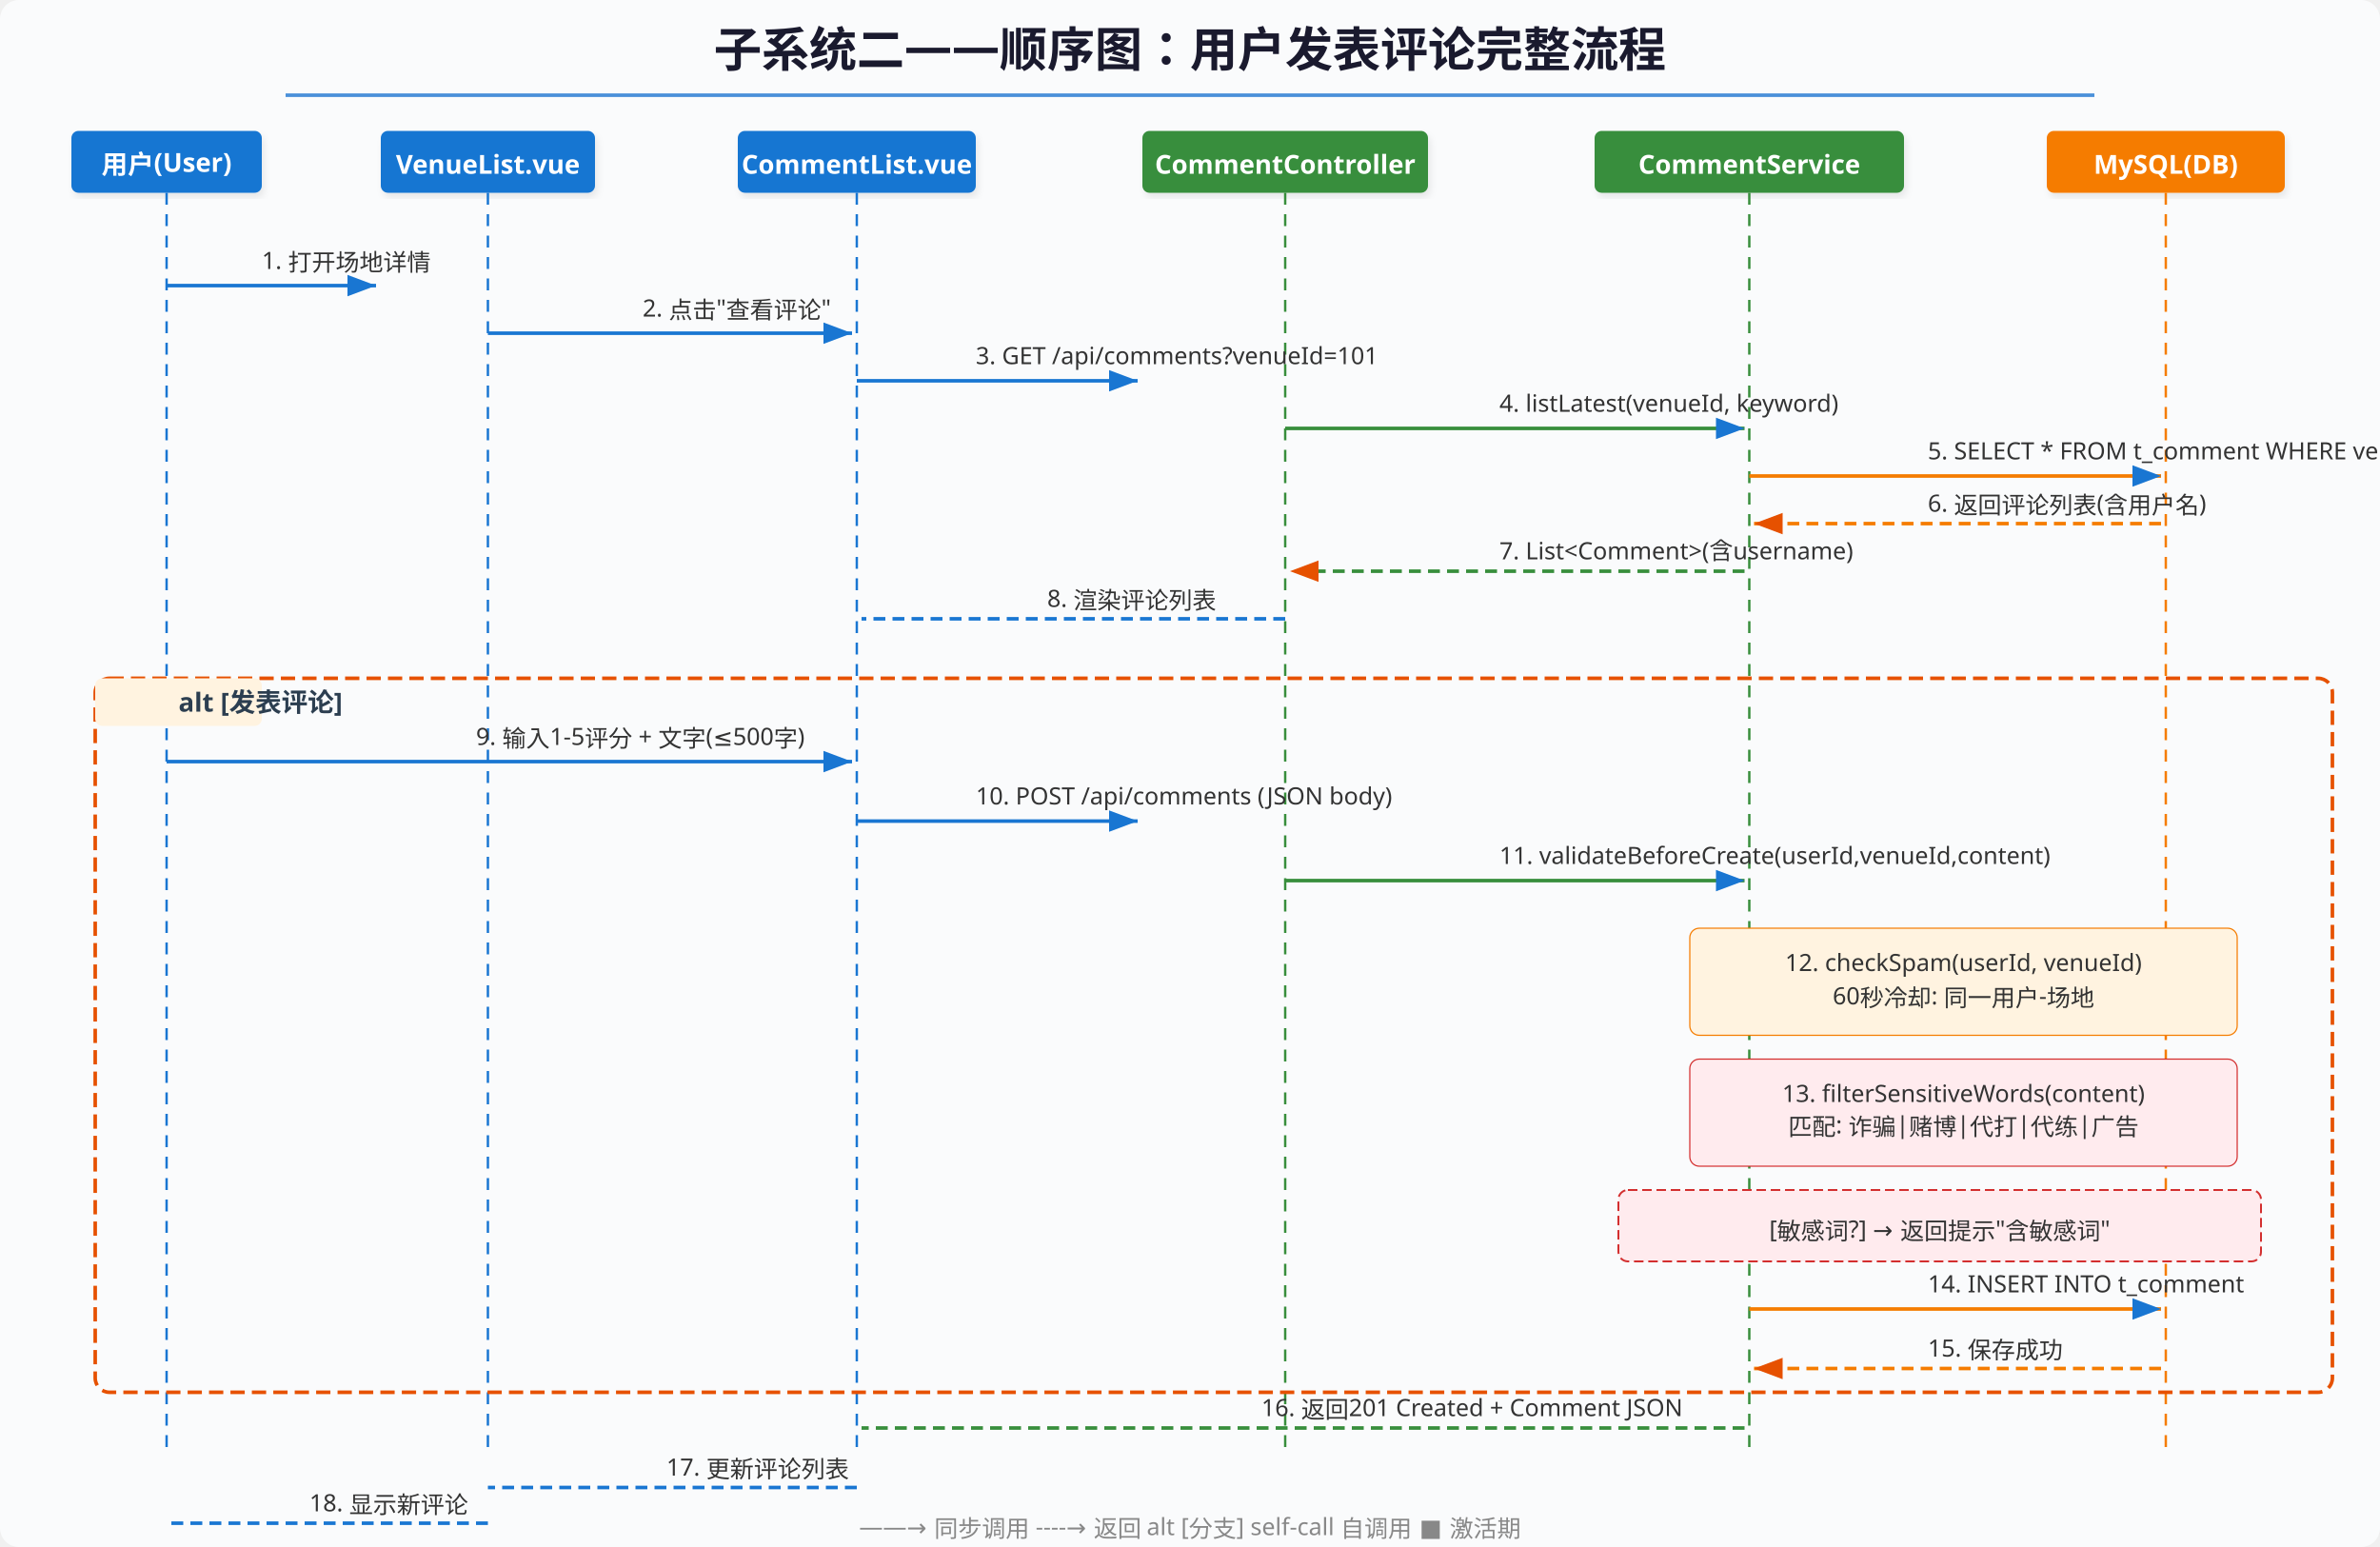
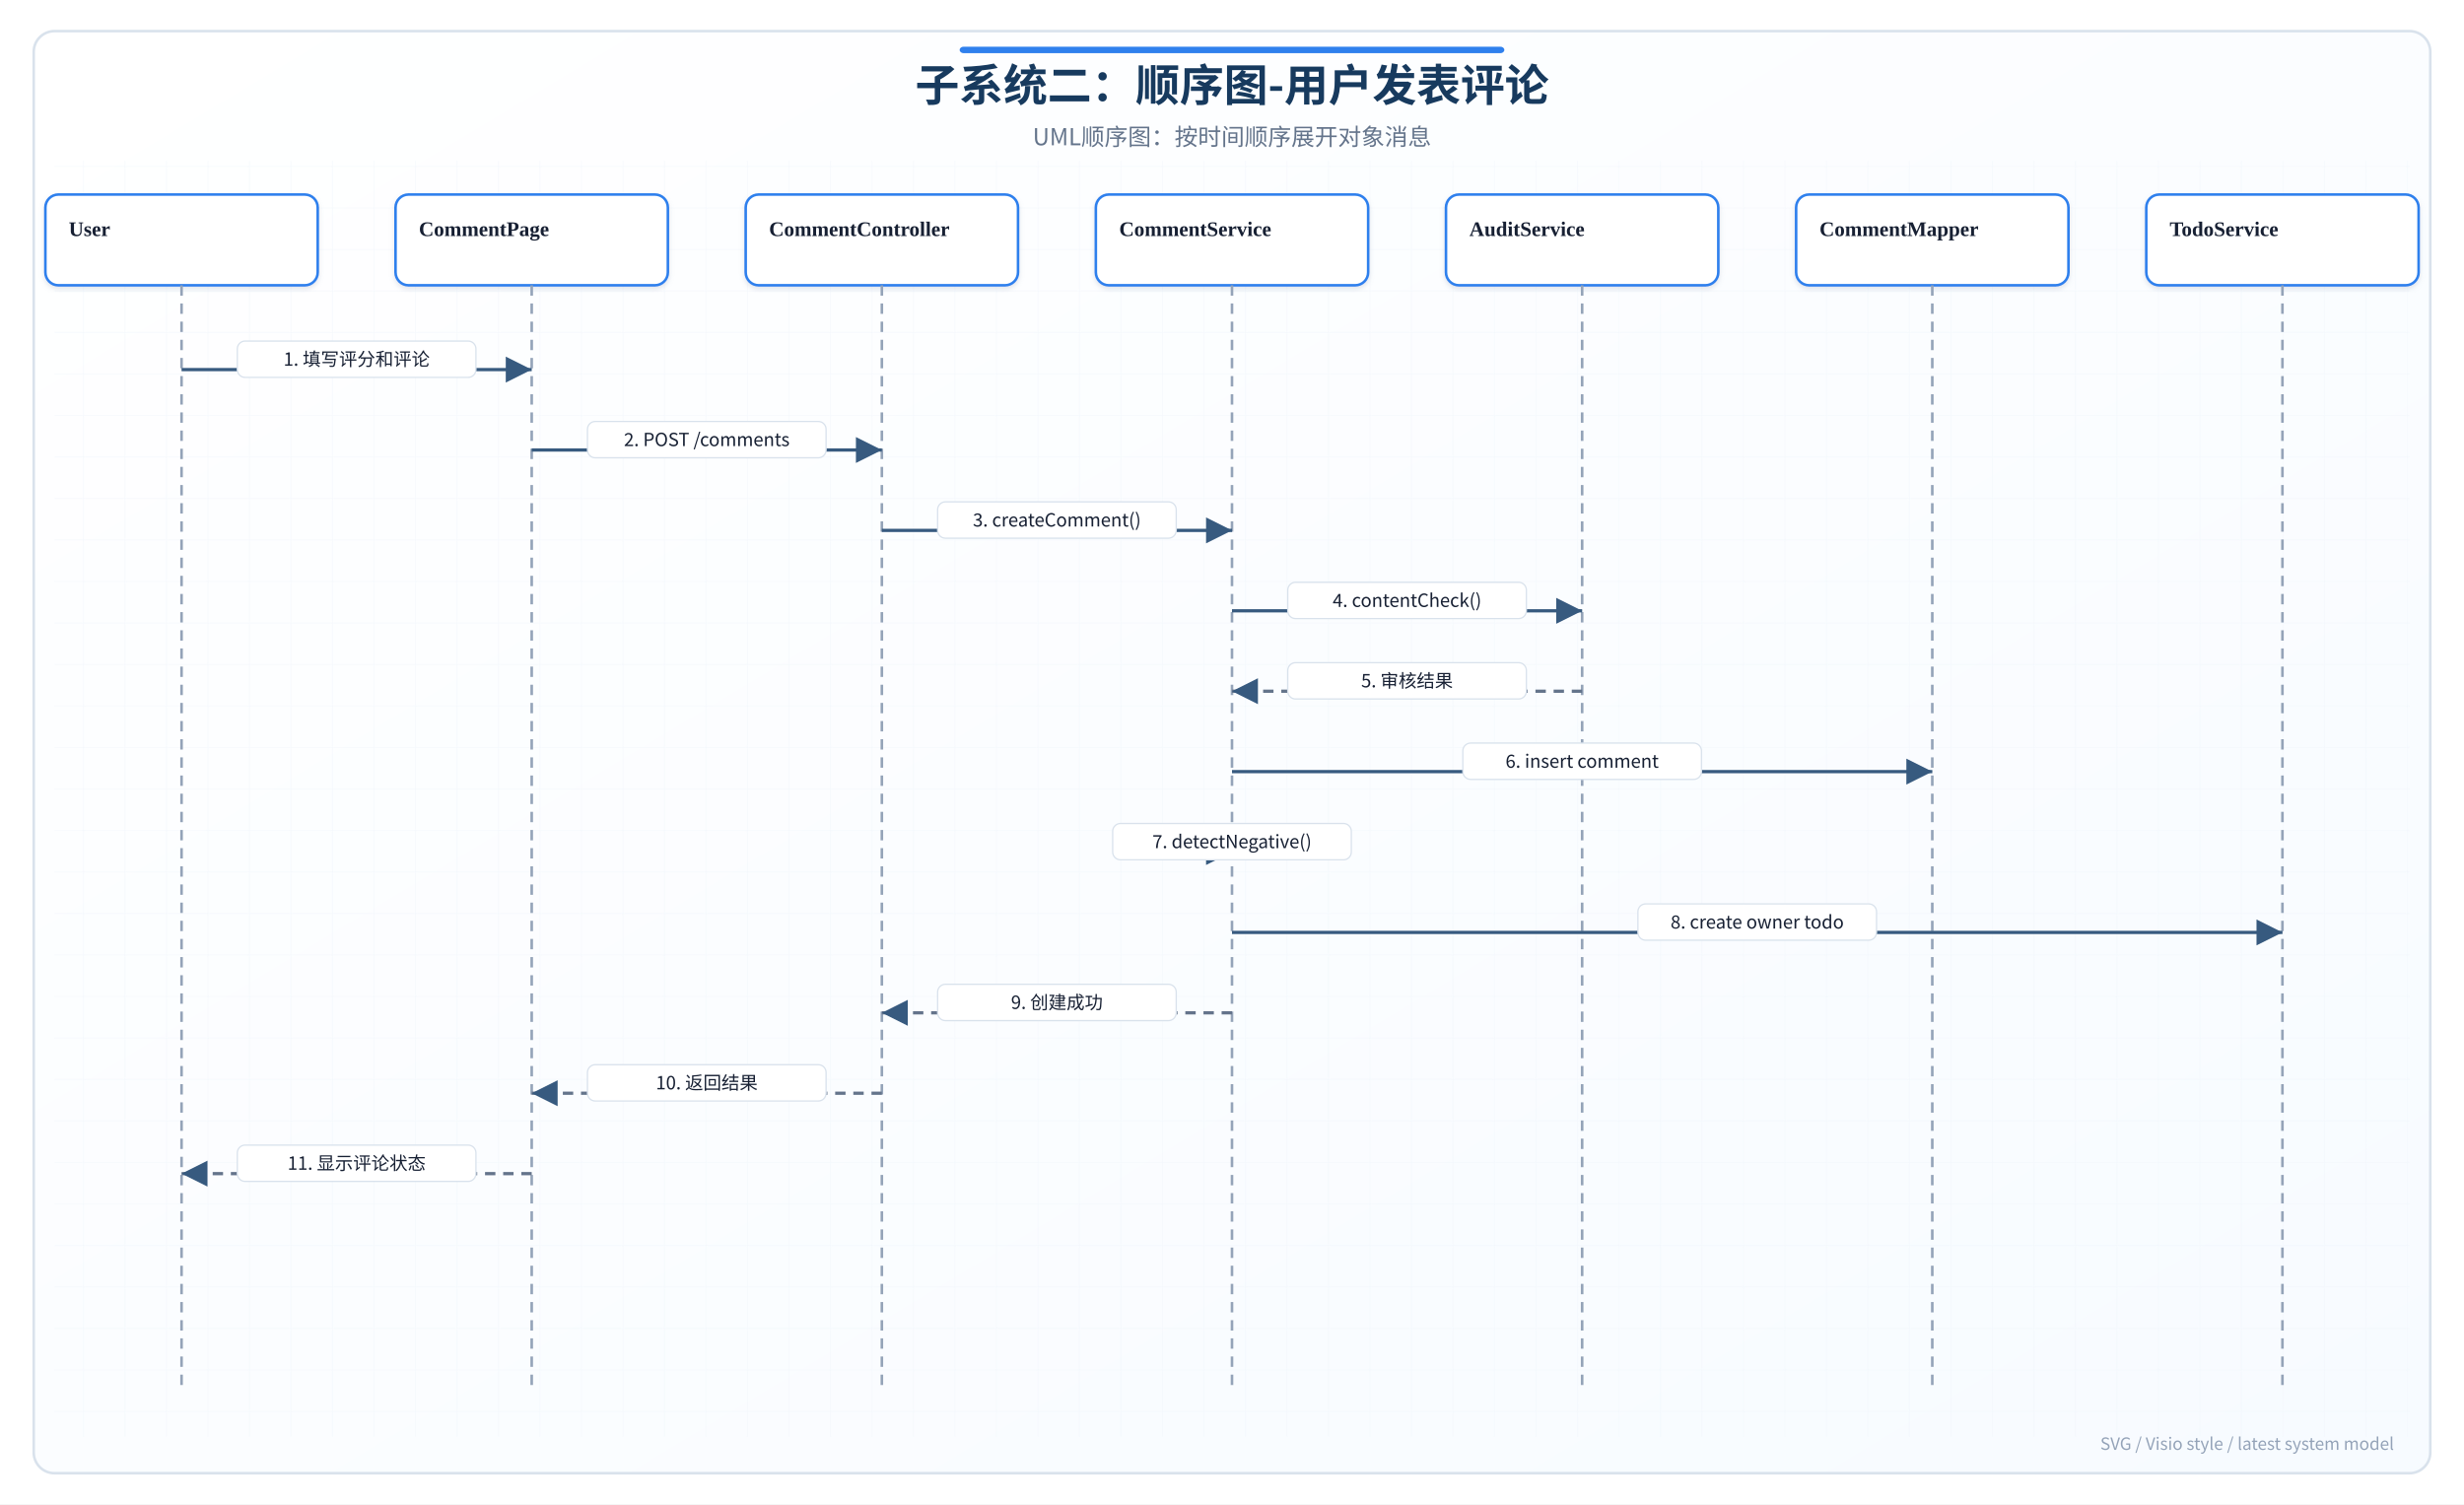
- <svg xmlns="http://www.w3.org/2000/svg" viewBox="0 0 1000 650" width="1000" height="650">
+ <svg xmlns="http://www.w3.org/2000/svg" width="1900" height="1160" viewBox="0 0 1900 1160">
  <defs>
-     <style>
-       text { font-family: "Microsoft YaHei", "SimHei", sans-serif; }
-       .title { font-size: 20px; font-weight: bold; fill: #1a1a2e; }
-       .lifeline { font-size: 11px; font-weight: bold; fill: #fff; }
-       .msg-text { font-size: 10px; fill: #333; }
-       .frag-text { font-size: 11px; font-weight: bold; fill: #2c3e50; }
-     </style>
-     <filter id="shadow">
-       <feDropShadow dx="1" dy="2" stdDeviation="1.5" flood-opacity="0.08" />
+     <linearGradient id="paper" x1="0" y1="0" x2="1" y2="1">
+       <stop offset="0" stop-color="#FFFFFF" />
+       <stop offset="1" stop-color="#F7FBFF" />
+     </linearGradient>
+     <pattern id="grid" width="32" height="32" patternUnits="userSpaceOnUse">
+       <path d="M32 0H0V32" fill="none" stroke="#EEF4FA" stroke-width="1" />
+     </pattern>
+     <marker id="arrow" markerWidth="12" markerHeight="12" refX="10" refY="6" orient="auto" markerUnits="strokeWidth">
+       <path d="M2,2 L10,6 L2,10 Z" fill="#375A7F" />
+     </marker>
+     <marker id="arrow-orange" markerWidth="12" markerHeight="12" refX="10" refY="6" orient="auto" markerUnits="strokeWidth">
+       <path d="M2,2 L10,6 L2,10 Z" fill="#C56A1A" />
+     </marker>
+     <filter id="shadow" x="-8%" y="-8%" width="116%" height="116%">
+       <feDropShadow dx="0" dy="2" stdDeviation="2" flood-color="#94A3B8" flood-opacity=".28" />
    </filter>
-     <marker id="arrowF" markerWidth="8" markerHeight="6" refX="8" refY="3" orient="auto">
-       <path d="M0,0 L8,3 L0,6 Z" fill="#1976D2" />
-     </marker>
-     <marker id="arrowR" markerWidth="8" markerHeight="6" refX="8" refY="3" orient="auto">
-       <path d="M0,0 L8,3 L0,6 Z" fill="#E65100" />
-     </marker>
-     <marker id="arrowG" markerWidth="8" markerHeight="6" refX="8" refY="3" orient="auto">
-       <path d="M0,0 L8,3 L0,6 Z" fill="#388E3C" />
-     </marker>
  </defs>
-   <rect width="1000" height="650" fill="#FAFBFC" rx="8" />
-   <text x="500" y="28" text-anchor="middle" class="title">子系统二——顺序图：用户发表评论完整流程</text>
-   <line x1="120" y1="40" x2="880" y2="40" stroke="#4A90D9" stroke-width="1.5" />
-   <rect x="30" y="55" width="80" height="26" rx="3" fill="#1976D2" filter="url(#shadow)" />
-   <text x="70" y="73" text-anchor="middle" class="lifeline" font-size="10">用户(User)</text>
-   <line x1="70" y1="81" x2="70" y2="610" stroke="#1976D2" stroke-width="1" stroke-dasharray="5,4" />
-   <rect x="160" y="55" width="90" height="26" rx="3" fill="#1976D2" filter="url(#shadow)" />
-   <text x="205" y="73" text-anchor="middle" class="lifeline" font-size="10">VenueList.vue</text>
-   <line x1="205" y1="81" x2="205" y2="610" stroke="#1976D2" stroke-width="1" stroke-dasharray="5,4" />
-   <rect x="310" y="55" width="100" height="26" rx="3" fill="#1976D2" filter="url(#shadow)" />
-   <text x="360" y="73" text-anchor="middle" class="lifeline" font-size="10">CommentList.vue</text>
-   <line x1="360" y1="81" x2="360" y2="610" stroke="#1976D2" stroke-width="1" stroke-dasharray="5,4" />
-   <rect x="480" y="55" width="120" height="26" rx="3" fill="#388E3C" filter="url(#shadow)" />
-   <text x="540" y="73" text-anchor="middle" class="lifeline" font-size="10">CommentController</text>
-   <line x1="540" y1="81" x2="540" y2="610" stroke="#388E3C" stroke-width="1" stroke-dasharray="5,4" />
-   <rect x="670" y="55" width="130" height="26" rx="3" fill="#388E3C" filter="url(#shadow)" />
-   <text x="735" y="73" text-anchor="middle" class="lifeline" font-size="10">CommentService</text>
-   <line x1="735" y1="81" x2="735" y2="610" stroke="#388E3C" stroke-width="1" stroke-dasharray="5,4" />
-   <rect x="860" y="55" width="100" height="26" rx="3" fill="#F57C00" filter="url(#shadow)" />
-   <text x="910" y="73" text-anchor="middle" class="lifeline" font-size="10">MySQL(DB)</text>
-   <line x1="910" y1="81" x2="910" y2="610" stroke="#F57C00" stroke-width="1" stroke-dasharray="5,4" />
-   <line x1="70" y1="120" x2="158" y2="120" stroke="#1976D2" stroke-width="1.5" marker-end="url(#arrowF)" />
-   <text x="110" y="113" class="msg-text">1. 打开场地详情</text>
-   <line x1="205" y1="140" x2="358" y2="140" stroke="#1976D2" stroke-width="1.5" marker-end="url(#arrowF)" />
-   <text x="270" y="133" class="msg-text">2. 点击"查看评论"</text>
-   <line x1="360" y1="160" x2="478" y2="160" stroke="#1976D2" stroke-width="1.5" marker-end="url(#arrowF)" />
-   <text x="410" y="153" class="msg-text">3. GET /api/comments?venueId=101</text>
-   <line x1="540" y1="180" x2="733" y2="180" stroke="#388E3C" stroke-width="1.5" marker-end="url(#arrowF)" />
-   <text x="630" y="173" class="msg-text">4. listLatest(venueId, keyword)</text>
-   <line x1="735" y1="200" x2="908" y2="200" stroke="#F57C00" stroke-width="1.5" marker-end="url(#arrowF)" />
-   <text x="810" y="193" class="msg-text">5. SELECT * FROM t_comment WHERE venue_id=101</text>
-   <line x1="908" y1="220" x2="737" y2="220" stroke="#F57C00" stroke-width="1.5" stroke-dasharray="5,3" marker-end="url(#arrowR)" />
-   <text x="810" y="215" class="msg-text">6. 返回评论列表(含用户名)</text>
-   <line x1="733" y1="240" x2="542" y2="240" stroke="#388E3C" stroke-width="1.5" stroke-dasharray="5,3" marker-end="url(#arrowR)" />
-   <text x="630" y="235" class="msg-text">7. List&lt;Comment&gt;(含username)</text>
-   <line x1="540" y1="260" x2="362" y2="260" stroke="#1976D2" stroke-width="1.5" stroke-dasharray="5,3" />
-   <text x="440" y="255" class="msg-text">8. 渲染评论列表</text>
-   <rect x="40" y="285" width="940" height="300" rx="6" fill="none" stroke="#E65100" stroke-width="1.5" stroke-dasharray="6,3" />
-   <rect x="40" y="285" width="70" height="20" rx="3" fill="#FFF3E0" />
-   <text x="75" y="299" class="frag-text" font-size="10" fill="#E65100">alt [发表评论]</text>
-   <line x1="70" y1="320" x2="358" y2="320" stroke="#1976D2" stroke-width="1.5" marker-end="url(#arrowF)" />
-   <text x="200" y="313" class="msg-text">9. 输入1-5评分 + 文字(≤500字)</text>
-   <line x1="360" y1="345" x2="478" y2="345" stroke="#1976D2" stroke-width="1.5" marker-end="url(#arrowF)" />
-   <text x="410" y="338" class="msg-text">10. POST /api/comments (JSON body)</text>
-   <line x1="540" y1="370" x2="733" y2="370" stroke="#388E3C" stroke-width="1.5" marker-end="url(#arrowF)" />
-   <text x="630" y="363" class="msg-text">11. validateBeforeCreate(userId,venueId,content)</text>
-   <rect x="710" y="390" width="230" height="45" rx="4" fill="#FFF3E0" stroke="#F57C00" stroke-width="0.5" />
-   <text x="825" y="408" text-anchor="middle" class="msg-text" font-size="9">12. checkSpam(userId, venueId)</text>
-   <text x="825" y="422" text-anchor="middle" class="msg-text" font-size="9">60秒冷却: 同一用户-场地</text>
-   <rect x="710" y="445" width="230" height="45" rx="4" fill="#FFEBEE" stroke="#D32F2F" stroke-width="0.5" />
-   <text x="825" y="463" text-anchor="middle" class="msg-text" font-size="9">13. filterSensitiveWords(content)</text>
-   <text x="825" y="477" text-anchor="middle" class="msg-text" font-size="9">匹配: 诈骗|赌博|代打|代练|广告</text>
-   <rect x="680" y="500" width="270" height="30" rx="4" fill="#FFEBEE" stroke="#D32F2F" stroke-width="0.8" stroke-dasharray="4,2" />
-   <text x="815" y="520" text-anchor="middle" class="msg-text" fill="#D32F2F">[敏感词?] → 返回提示"含敏感词"</text>
-   <line x1="735" y1="550" x2="908" y2="550" stroke="#F57C00" stroke-width="1.5" marker-end="url(#arrowF)" />
-   <text x="810" y="543" class="msg-text">14. INSERT INTO t_comment</text>
-   <line x1="908" y1="575" x2="737" y2="575" stroke="#F57C00" stroke-width="1.5" stroke-dasharray="5,3" marker-end="url(#arrowR)" />
-   <text x="810" y="570" class="msg-text">15. 保存成功</text>
-   <line x1="733" y1="600" x2="362" y2="600" stroke="#388E3C" stroke-width="1.5" stroke-dasharray="5,3" />
-   <text x="530" y="595" class="msg-text">16. 返回201 Created + Comment JSON</text>
-   <line x1="360" y1="625" x2="205" y2="625" stroke="#1976D2" stroke-width="1.5" stroke-dasharray="5,3" />
-   <text x="280" y="620" class="msg-text">17. 更新评论列表</text>
-   <line x1="205" y1="640" x2="72" y2="640" stroke="#1976D2" stroke-width="1.5" stroke-dasharray="5,3" />
-   <text x="130" y="635" class="msg-text">18. 显示新评论</text>
-   <text x="500" y="645" text-anchor="middle" font-size="10" fill="#888">——→ 同步调用  ----→ 返回  alt [分支]  self-call 自调用  ■ 激活期</text>
+   <rect x="0" y="0" width="1900" height="1160" fill="#FFFFFF" />
+   <rect x="26" y="24" width="1848" height="1112" rx="16" fill="url(#paper)" stroke="#D9E2EC" stroke-width="2" />
+   <rect x="42" y="124" width="1816" height="984" fill="url(#grid)" opacity=".55" />
+   <rect x="740" y="36" width="420" height="5" rx="3" fill="#2F80ED" />
+   <text x="950" y="78" text-anchor="middle" font-family="Microsoft YaHei,SimHei,Noto Sans CJK SC,Arial,sans-serif" font-size="34" font-weight="700" fill="#173A5E">子系统二：顺序图-用户发表评论</text>
+   <text x="950" y="112" text-anchor="middle" font-family="Microsoft YaHei,SimHei,Noto Sans CJK SC,Arial,sans-serif" font-size="18" fill="#64748B">UML顺序图：按时间顺序展开对象消息</text>
+   <rect x="35" y="150" width="210" height="70" rx="10" fill="#FFFFFF" stroke="#2F80ED" stroke-width="2" filter="url(#shadow)" />
+   <text x="53" y="182" font-size="16" font-weight="700" fill="#172033">
+     <tspan x="53" dy="0">User</tspan>
+   </text>
+   <line x1="140" y1="220" x2="140" y2="1070" stroke="#94A3B8" stroke-width="2" stroke-dasharray="8 6" />
+   <rect x="305" y="150" width="210" height="70" rx="10" fill="#FFFFFF" stroke="#2F80ED" stroke-width="2" filter="url(#shadow)" />
+   <text x="323" y="182" font-size="16" font-weight="700" fill="#172033">
+     <tspan x="323" dy="0">CommentPage</tspan>
+   </text>
+   <line x1="410" y1="220" x2="410" y2="1070" stroke="#94A3B8" stroke-width="2" stroke-dasharray="8 6" />
+   <rect x="575" y="150" width="210" height="70" rx="10" fill="#FFFFFF" stroke="#2F80ED" stroke-width="2" filter="url(#shadow)" />
+   <text x="593" y="182" font-size="16" font-weight="700" fill="#172033">
+     <tspan x="593" dy="0">CommentController</tspan>
+   </text>
+   <line x1="680" y1="220" x2="680" y2="1070" stroke="#94A3B8" stroke-width="2" stroke-dasharray="8 6" />
+   <rect x="845" y="150" width="210" height="70" rx="10" fill="#FFFFFF" stroke="#2F80ED" stroke-width="2" filter="url(#shadow)" />
+   <text x="863" y="182" font-size="16" font-weight="700" fill="#172033">
+     <tspan x="863" dy="0">CommentService</tspan>
+   </text>
+   <line x1="950" y1="220" x2="950" y2="1070" stroke="#94A3B8" stroke-width="2" stroke-dasharray="8 6" />
+   <rect x="1115" y="150" width="210" height="70" rx="10" fill="#FFFFFF" stroke="#2F80ED" stroke-width="2" filter="url(#shadow)" />
+   <text x="1133" y="182" font-size="16" font-weight="700" fill="#172033">
+     <tspan x="1133" dy="0">AuditService</tspan>
+   </text>
+   <line x1="1220" y1="220" x2="1220" y2="1070" stroke="#94A3B8" stroke-width="2" stroke-dasharray="8 6" />
+   <rect x="1385" y="150" width="210" height="70" rx="10" fill="#FFFFFF" stroke="#2F80ED" stroke-width="2" filter="url(#shadow)" />
+   <text x="1403" y="182" font-size="16" font-weight="700" fill="#172033">
+     <tspan x="1403" dy="0">CommentMapper</tspan>
+   </text>
+   <line x1="1490" y1="220" x2="1490" y2="1070" stroke="#94A3B8" stroke-width="2" stroke-dasharray="8 6" />
+   <rect x="1655" y="150" width="210" height="70" rx="10" fill="#FFFFFF" stroke="#2F80ED" stroke-width="2" filter="url(#shadow)" />
+   <text x="1673" y="182" font-size="16" font-weight="700" fill="#172033">
+     <tspan x="1673" dy="0">TodoService</tspan>
+   </text>
+   <line x1="1760" y1="220" x2="1760" y2="1070" stroke="#94A3B8" stroke-width="2" stroke-dasharray="8 6" />
+   <line x1="140" y1="285" x2="410" y2="285" stroke="#375A7F" stroke-width="2.5" marker-end="url(#arrow)" />
+   <rect x="183" y="263" width="184" height="28" rx="6" fill="#FFFFFF" stroke="#D9E2EC" />
+   <text x="275" y="282" text-anchor="middle" font-family="Microsoft YaHei,SimHei,Noto Sans CJK SC,Arial,sans-serif" font-size="14" fill="#172033">1. 填写评分和评论</text>
+   <line x1="410" y1="347" x2="680" y2="347" stroke="#375A7F" stroke-width="2.5" marker-end="url(#arrow)" />
+   <rect x="453" y="325" width="184" height="28" rx="6" fill="#FFFFFF" stroke="#D9E2EC" />
+   <text x="545" y="344" text-anchor="middle" font-family="Microsoft YaHei,SimHei,Noto Sans CJK SC,Arial,sans-serif" font-size="14" fill="#172033">2. POST /comments</text>
+   <line x1="680" y1="409" x2="950" y2="409" stroke="#375A7F" stroke-width="2.5" marker-end="url(#arrow)" />
+   <rect x="723" y="387" width="184" height="28" rx="6" fill="#FFFFFF" stroke="#D9E2EC" />
+   <text x="815" y="406" text-anchor="middle" font-family="Microsoft YaHei,SimHei,Noto Sans CJK SC,Arial,sans-serif" font-size="14" fill="#172033">3. createComment()</text>
+   <line x1="950" y1="471" x2="1220" y2="471" stroke="#375A7F" stroke-width="2.5" marker-end="url(#arrow)" />
+   <rect x="993" y="449" width="184" height="28" rx="6" fill="#FFFFFF" stroke="#D9E2EC" />
+   <text x="1085" y="468" text-anchor="middle" font-family="Microsoft YaHei,SimHei,Noto Sans CJK SC,Arial,sans-serif" font-size="14" fill="#172033">4. contentCheck()</text>
+   <line x1="1220" y1="533" x2="950" y2="533" stroke="#64748B" stroke-width="2.5" stroke-dasharray="8 6" marker-end="url(#arrow)" />
+   <rect x="993" y="511" width="184" height="28" rx="6" fill="#FFFFFF" stroke="#D9E2EC" />
+   <text x="1085" y="530" text-anchor="middle" font-family="Microsoft YaHei,SimHei,Noto Sans CJK SC,Arial,sans-serif" font-size="14" fill="#172033">5. 审核结果</text>
+   <line x1="950" y1="595" x2="1490" y2="595" stroke="#375A7F" stroke-width="2.5" marker-end="url(#arrow)" />
+   <rect x="1128" y="573" width="184" height="28" rx="6" fill="#FFFFFF" stroke="#D9E2EC" />
+   <text x="1220" y="592" text-anchor="middle" font-family="Microsoft YaHei,SimHei,Noto Sans CJK SC,Arial,sans-serif" font-size="14" fill="#172033">6. insert comment</text>
+   <line x1="950" y1="657" x2="950" y2="657" stroke="#375A7F" stroke-width="2.5" marker-end="url(#arrow)" />
+   <rect x="858" y="635" width="184" height="28" rx="6" fill="#FFFFFF" stroke="#D9E2EC" />
+   <text x="950" y="654" text-anchor="middle" font-family="Microsoft YaHei,SimHei,Noto Sans CJK SC,Arial,sans-serif" font-size="14" fill="#172033">7. detectNegative()</text>
+   <line x1="950" y1="719" x2="1760" y2="719" stroke="#375A7F" stroke-width="2.5" marker-end="url(#arrow)" />
+   <rect x="1263" y="697" width="184" height="28" rx="6" fill="#FFFFFF" stroke="#D9E2EC" />
+   <text x="1355" y="716" text-anchor="middle" font-family="Microsoft YaHei,SimHei,Noto Sans CJK SC,Arial,sans-serif" font-size="14" fill="#172033">8. create owner todo</text>
+   <line x1="950" y1="781" x2="680" y2="781" stroke="#64748B" stroke-width="2.5" stroke-dasharray="8 6" marker-end="url(#arrow)" />
+   <rect x="723" y="759" width="184" height="28" rx="6" fill="#FFFFFF" stroke="#D9E2EC" />
+   <text x="815" y="778" text-anchor="middle" font-family="Microsoft YaHei,SimHei,Noto Sans CJK SC,Arial,sans-serif" font-size="14" fill="#172033">9. 创建成功</text>
+   <line x1="680" y1="843" x2="410" y2="843" stroke="#64748B" stroke-width="2.5" stroke-dasharray="8 6" marker-end="url(#arrow)" />
+   <rect x="453" y="821" width="184" height="28" rx="6" fill="#FFFFFF" stroke="#D9E2EC" />
+   <text x="545" y="840" text-anchor="middle" font-family="Microsoft YaHei,SimHei,Noto Sans CJK SC,Arial,sans-serif" font-size="14" fill="#172033">10. 返回结果</text>
+   <line x1="410" y1="905" x2="140" y2="905" stroke="#64748B" stroke-width="2.5" stroke-dasharray="8 6" marker-end="url(#arrow)" />
+   <rect x="183" y="883" width="184" height="28" rx="6" fill="#FFFFFF" stroke="#D9E2EC" />
+   <text x="275" y="902" text-anchor="middle" font-family="Microsoft YaHei,SimHei,Noto Sans CJK SC,Arial,sans-serif" font-size="14" fill="#172033">11. 显示评论状态</text>
+   <text x="1846" y="1118" text-anchor="end" font-family="Microsoft YaHei,SimHei,Noto Sans CJK SC,Arial,sans-serif" font-size="13" fill="#94A3B8">SVG / Visio style / latest system model</text>
</svg>
